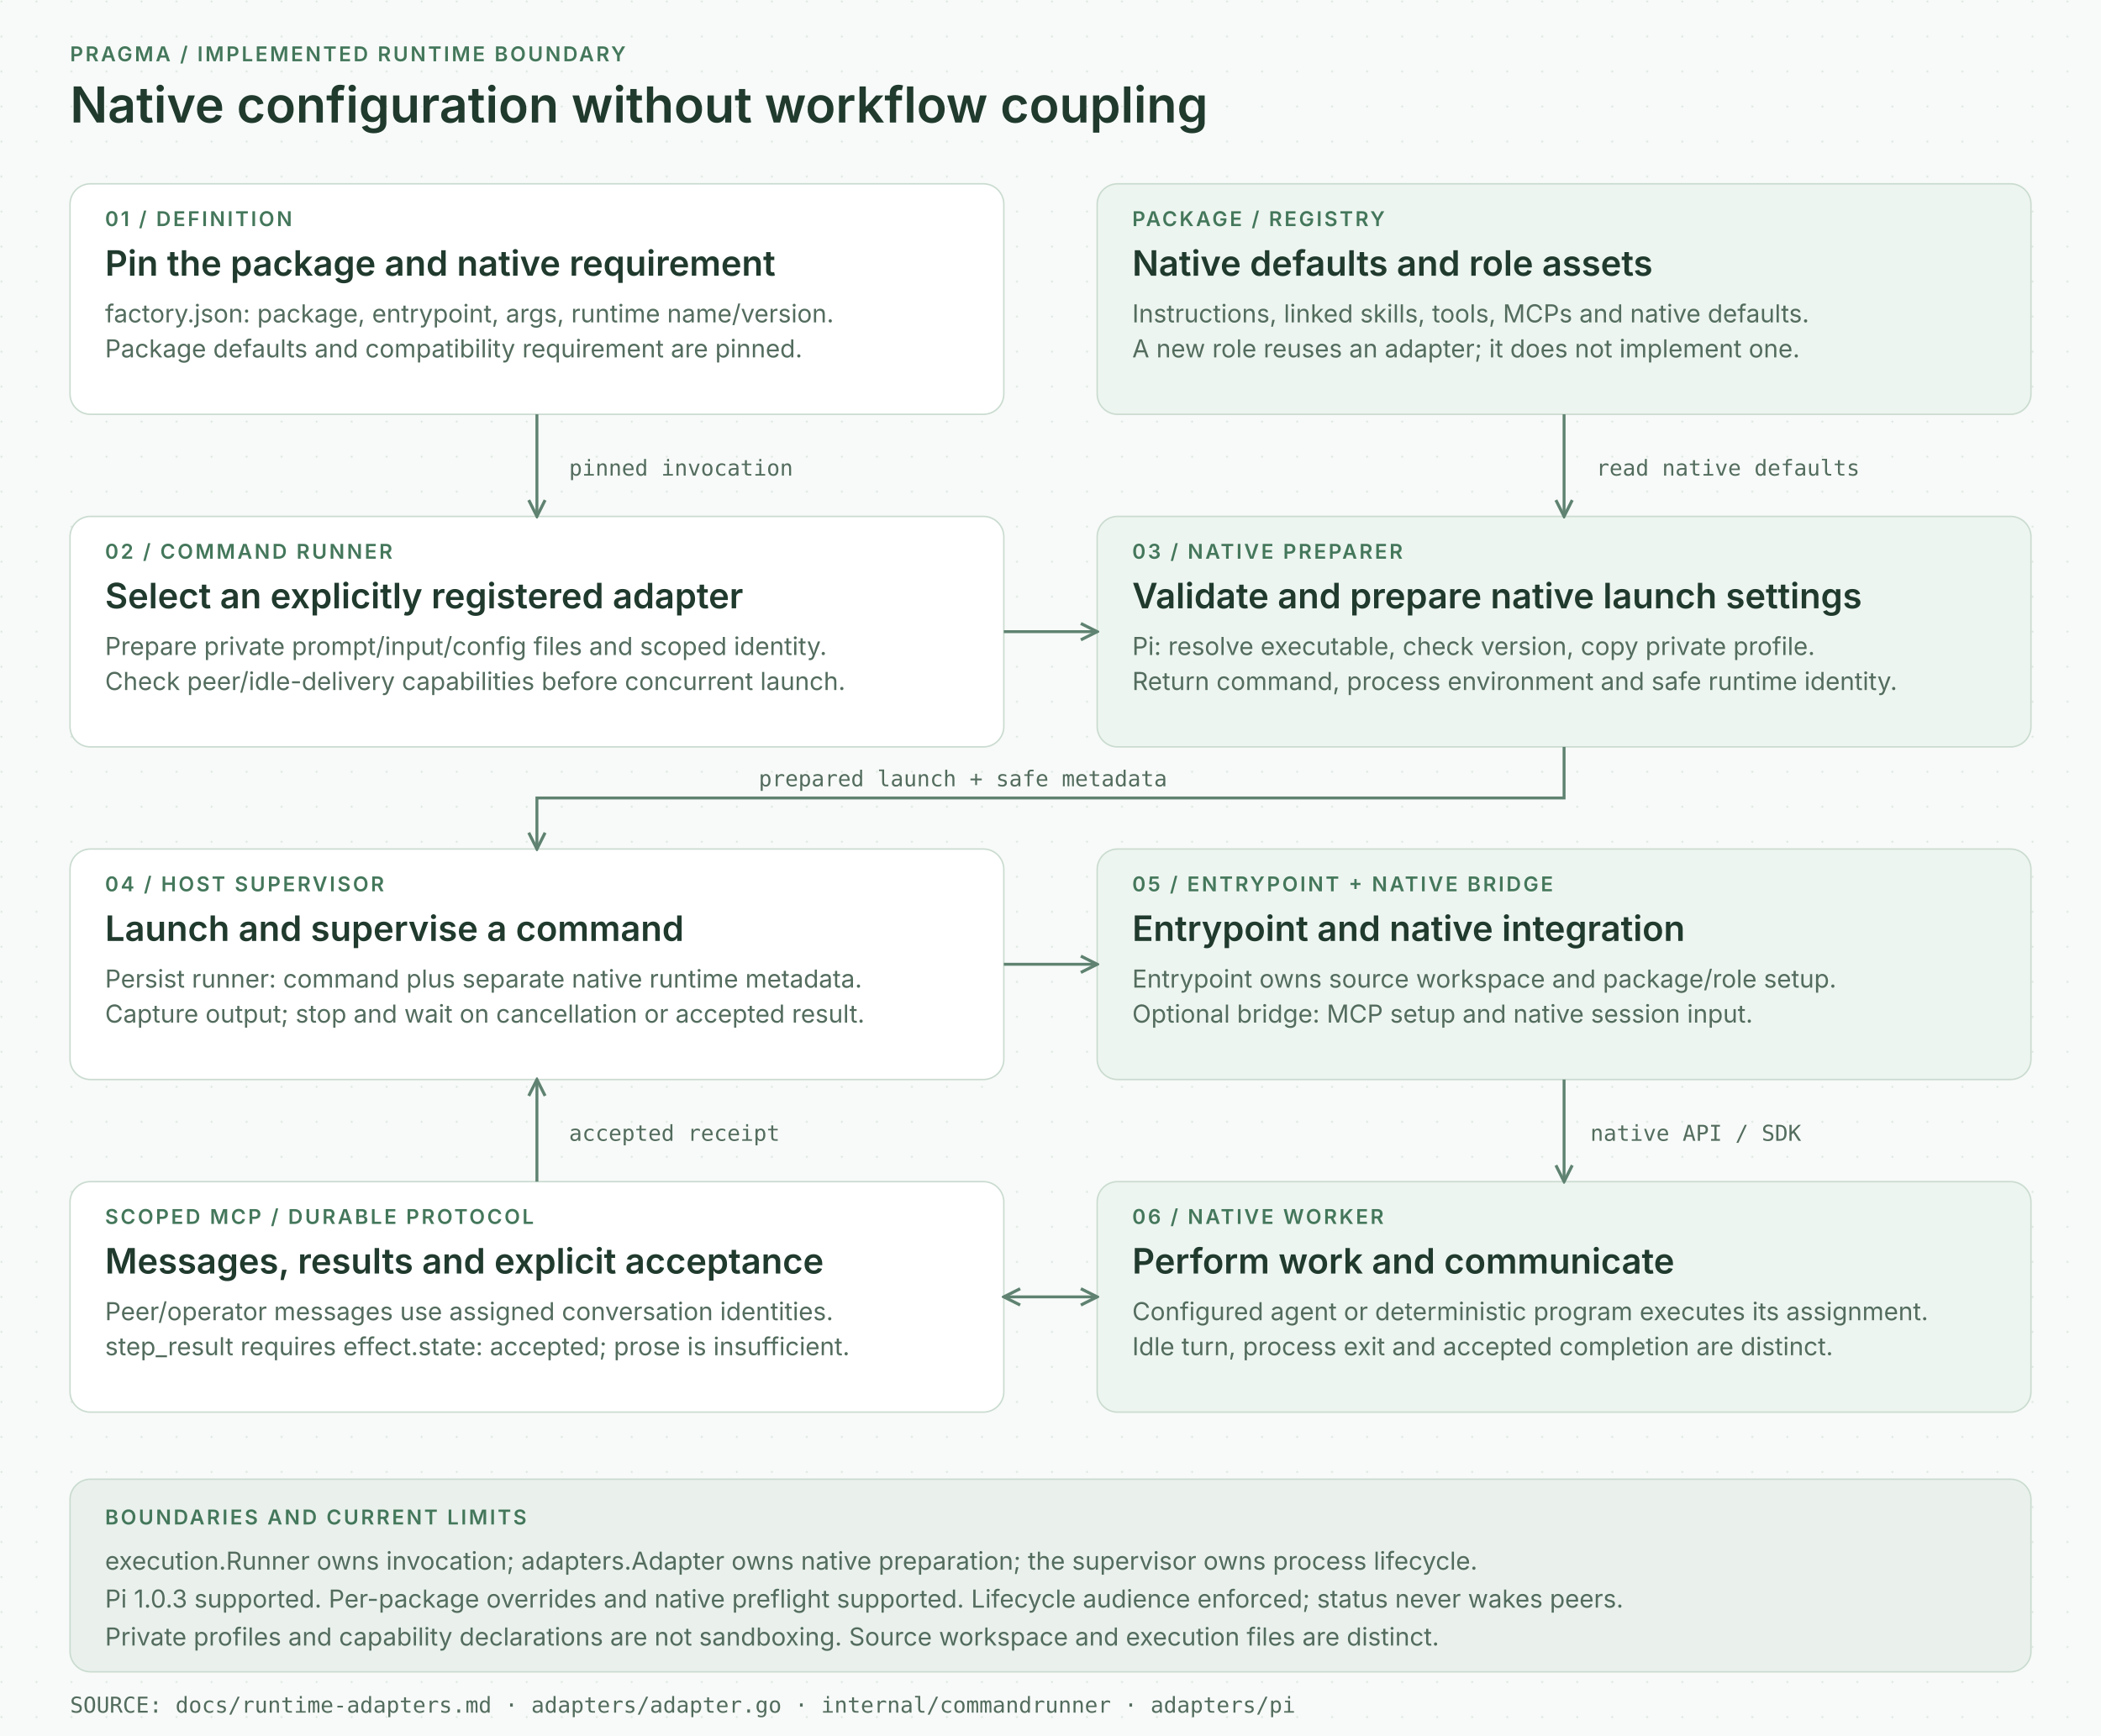
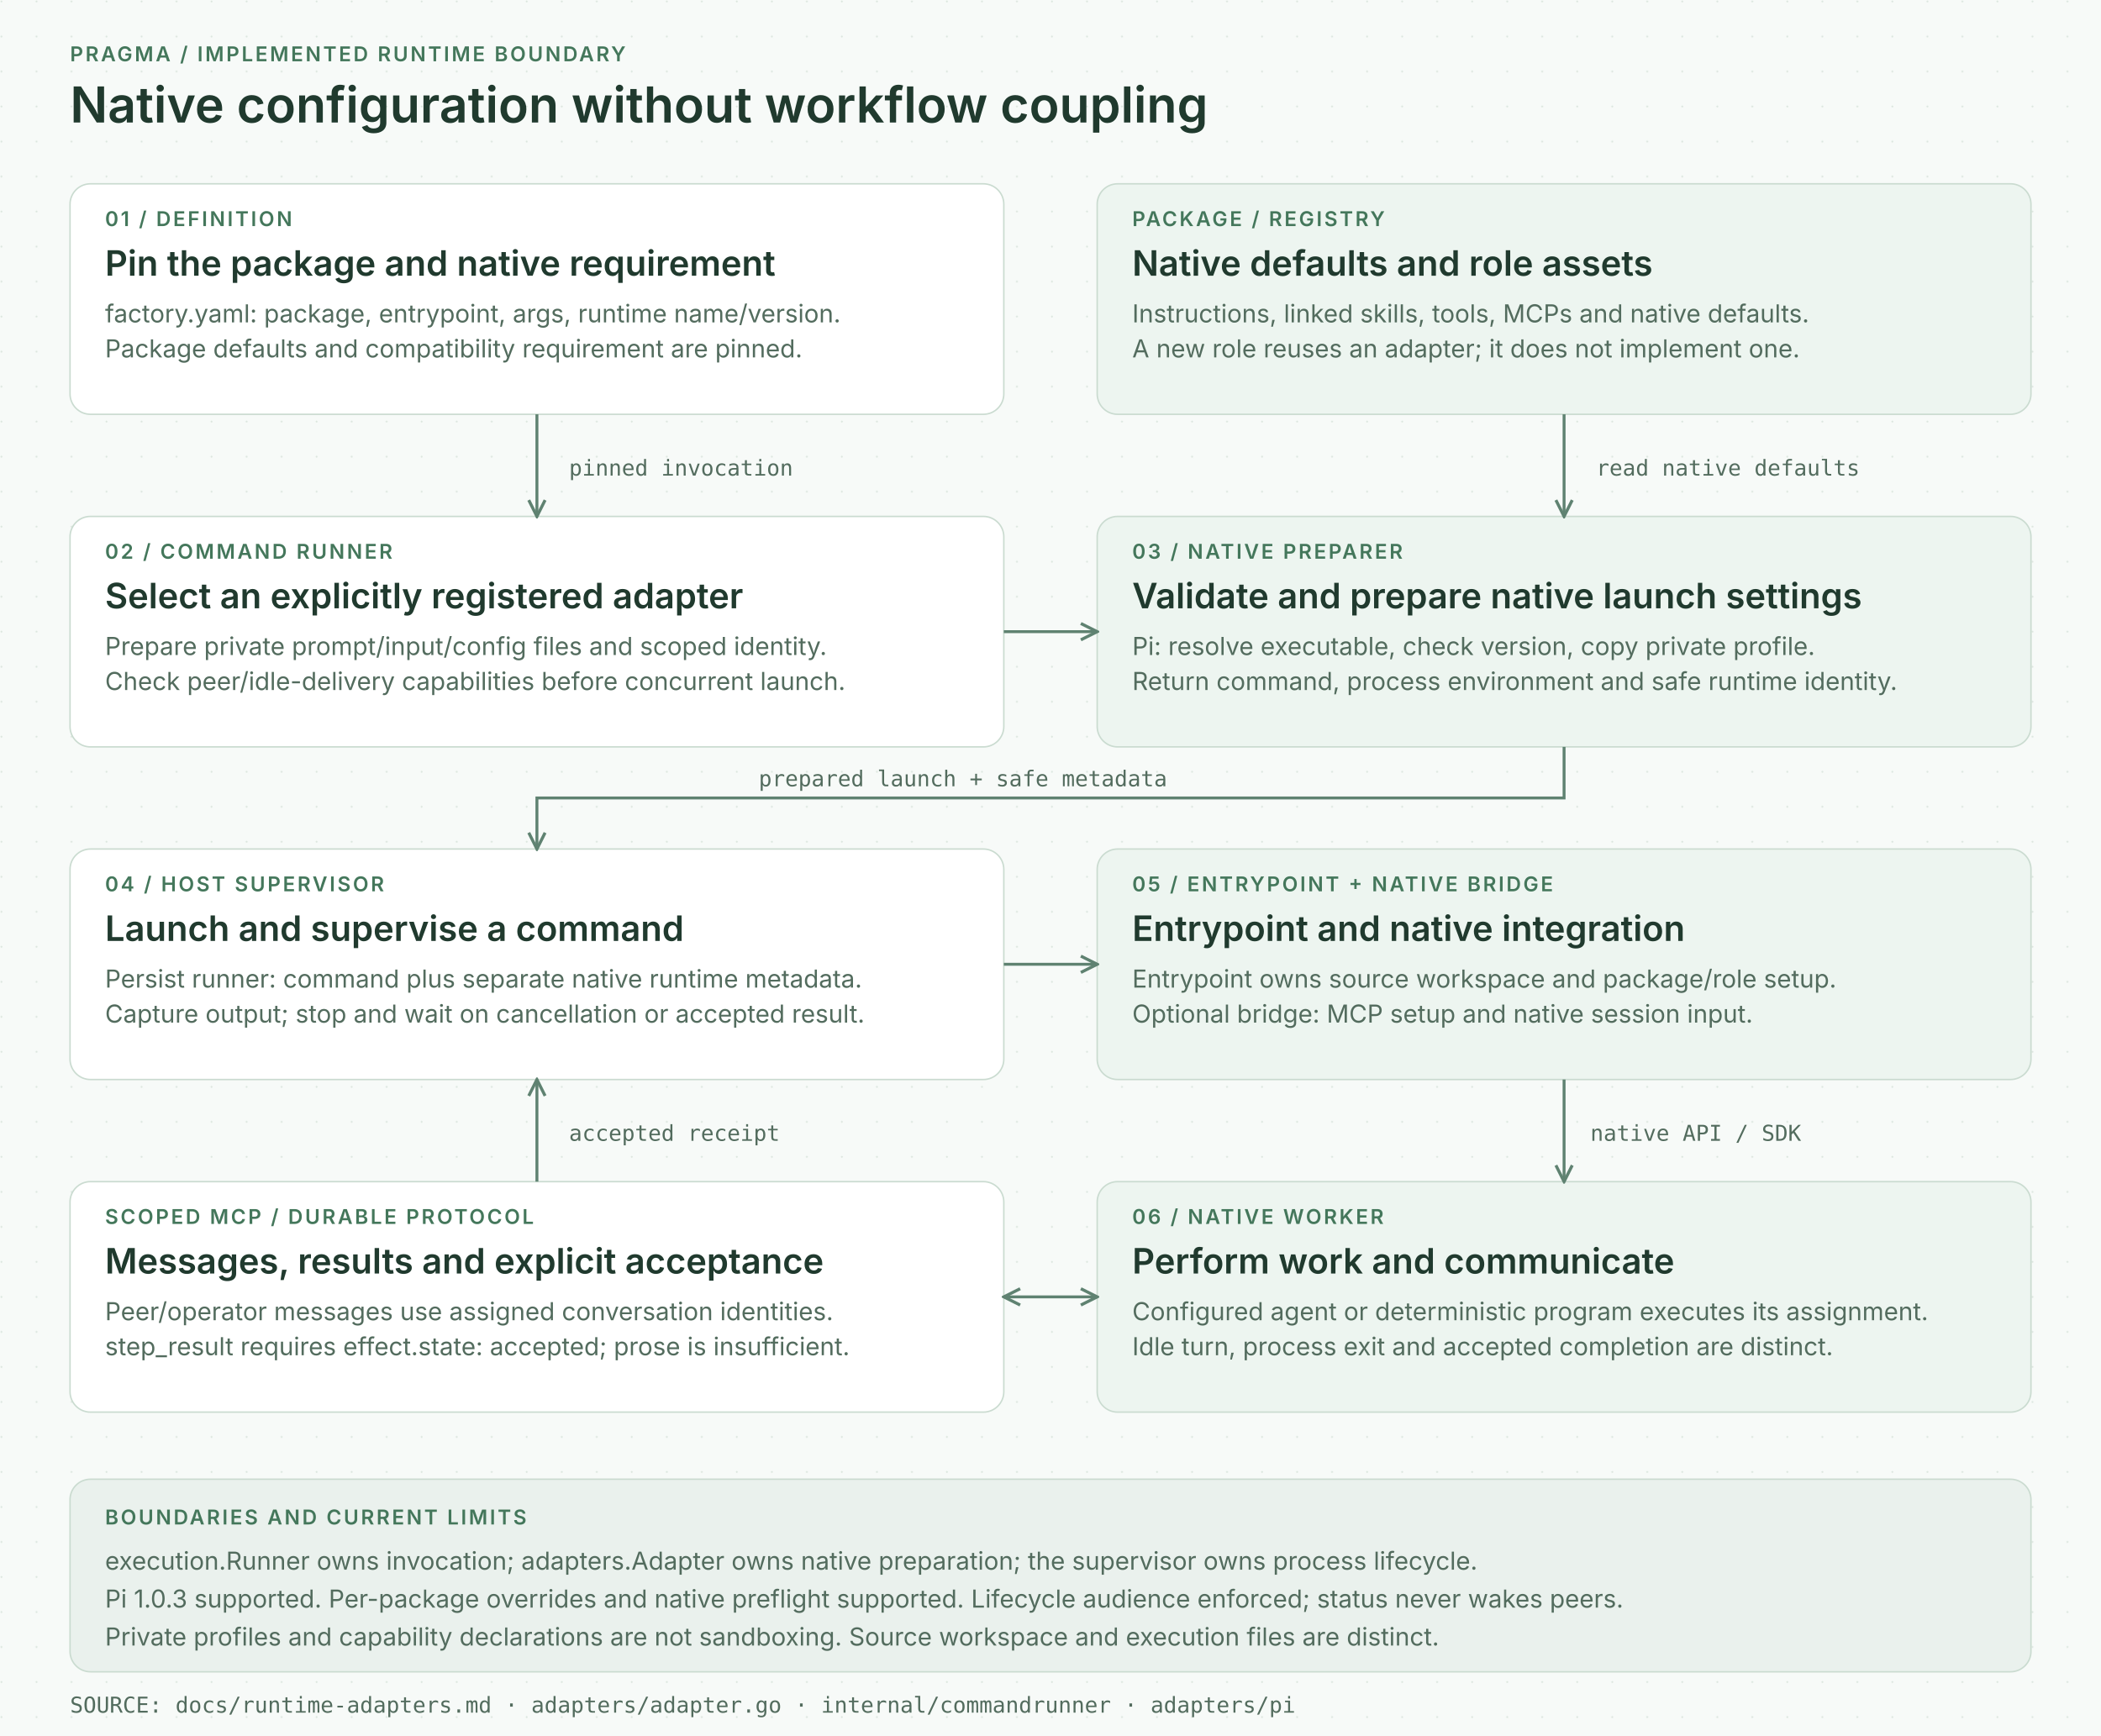
<svg xmlns="http://www.w3.org/2000/svg" width="1440" height="1190" viewBox="0 0 1440 1190" role="img" aria-labelledby="title description">
  <defs>
    <pattern id="grid" width="24" height="24" patternUnits="userSpaceOnUse">
      <circle cx="1" cy="1" r=".65" fill="#dce6df" />
    </pattern>
    <marker id="arrow" viewBox="0 0 10 10" refX="9" refY="5" markerWidth="7" markerHeight="7" orient="auto-start-reverse">
      <path d="M1 1 L9 5 L1 9" fill="none" stroke="#5f8271" stroke-width="1.5" />
    </marker>
  </defs>
  <style>text{font-family:-apple-system,BlinkMacSystemFont,'Segoe UI',sans-serif;fill:#203a2e}.label{font-size:14px;font-weight:600;letter-spacing:1.5px;fill:#44775b}.title{font-size:24px;font-weight:600}.body{font-size:17px;fill:#536c5e}.mono{font-family:ui-monospace,monospace;font-size:15px;fill:#536c5e}.line{fill:none;stroke:#5f8271;stroke-width:2;marker-end:url(#arrow)}</style>
  <rect width="1440" height="1190" fill="#f7faf8" />
  <rect width="1440" height="1190" fill="url(#grid)" />
  <text x="48" y="42" class="label">PRAGMA / IMPLEMENTED RUNTIME BOUNDARY</text>
  <text x="48" y="84" font-size="34" font-weight="600">Native configuration without workflow coupling</text>
  <rect x="48" y="126" width="640" height="158" rx="14" fill="#fff" stroke="#cadbd0" />
  <text x="72" y="155" class="label">01 / DEFINITION</text>
  <text x="72" y="189" class="title">Pin the package and native requirement</text>
-   <text x="72" y="221" class="body">factory.json: package, entrypoint, args, runtime name/version.</text>
+   <text x="72" y="221" class="body">factory.yaml: package, entrypoint, args, runtime name/version.</text>
  <text x="72" y="245" class="body">Package defaults and compatibility requirement are pinned.</text>
  <rect x="752" y="126" width="640" height="158" rx="14" fill="#edf5f0" stroke="#cadbd0" />
  <text x="776" y="155" class="label">PACKAGE / REGISTRY</text>
  <text x="776" y="189" class="title">Native defaults and role assets</text>
  <text x="776" y="221" class="body">Instructions, linked skills, tools, MCPs and native defaults.</text>
  <text x="776" y="245" class="body">A new role reuses an adapter; it does not implement one.</text>
  <rect x="48" y="354" width="640" height="158" rx="14" fill="#fff" stroke="#cadbd0" />
  <text x="72" y="383" class="label">02 / COMMAND RUNNER</text>
  <text x="72" y="417" class="title">Select an explicitly registered adapter</text>
  <text x="72" y="449" class="body">Prepare private prompt/input/config files and scoped identity.</text>
  <text x="72" y="473" class="body">Check peer/idle-delivery capabilities before concurrent launch.</text>
  <rect x="752" y="354" width="640" height="158" rx="14" fill="#edf5f0" stroke="#cadbd0" />
  <text x="776" y="383" class="label">03 / NATIVE PREPARER</text>
  <text x="776" y="417" class="title">Validate and prepare native launch settings</text>
  <text x="776" y="449" class="body">Pi: resolve executable, check version, copy private profile.</text>
  <text x="776" y="473" class="body">Return command, process environment and safe runtime identity.</text>
  <rect x="48" y="582" width="640" height="158" rx="14" fill="#fff" stroke="#cadbd0" />
  <text x="72" y="611" class="label">04 / HOST SUPERVISOR</text>
  <text x="72" y="645" class="title">Launch and supervise a command</text>
  <text x="72" y="677" class="body">Persist runner: command plus separate native runtime metadata.</text>
  <text x="72" y="701" class="body">Capture output; stop and wait on cancellation or accepted result.</text>
  <rect x="752" y="582" width="640" height="158" rx="14" fill="#edf5f0" stroke="#cadbd0" />
  <text x="776" y="611" class="label">05 / ENTRYPOINT + NATIVE BRIDGE</text>
  <text x="776" y="645" class="title">Entrypoint and native integration</text>
  <text x="776" y="677" class="body">Entrypoint owns source workspace and package/role setup.</text>
  <text x="776" y="701" class="body">Optional bridge: MCP setup and native session input.</text>
  <rect x="48" y="810" width="640" height="158" rx="14" fill="#fff" stroke="#cadbd0" />
  <text x="72" y="839" class="label">SCOPED MCP / DURABLE PROTOCOL</text>
  <text x="72" y="873" class="title">Messages, results and explicit acceptance</text>
  <text x="72" y="905" class="body">Peer/operator messages use assigned conversation identities.</text>
  <text x="72" y="929" class="body">step_result requires effect.state: accepted; prose is insufficient.</text>
  <rect x="752" y="810" width="640" height="158" rx="14" fill="#edf5f0" stroke="#cadbd0" />
  <text x="776" y="839" class="label">06 / NATIVE WORKER</text>
  <text x="776" y="873" class="title">Perform work and communicate</text>
  <text x="776" y="905" class="body">Configured agent or deterministic program executes its assignment.</text>
  <text x="776" y="929" class="body">Idle turn, process exit and accepted completion are distinct.</text>
  <path d="M368 284 V354" class="line" />
  <text x="390" y="326" class="mono">pinned invocation</text>
  <path d="M1072 284 V354" class="line" />
  <text x="1094" y="326" class="mono">read native defaults</text>
  <path d="M688 433 H752" class="line" />
  <text x="710" y="420" class="mono" />
  <path d="M1072 512 V547 H368 V582" class="line" />
  <text x="520" y="539" class="mono">prepared launch + safe metadata</text>
  <path d="M688 661 H752" class="line" />
  <text x="710" y="648" class="mono" />
  <path d="M1072 740 V810" class="line" />
  <text x="1090" y="782" class="mono">native API / SDK</text>
  <path d="M752 889 H688" class="line" marker-start="url(#arrow)" />
  <text x="704" y="876" class="mono" />
  <path d="M368 810 V740" class="line" />
  <text x="390" y="782" class="mono">accepted receipt</text>
  <rect x="48" y="1014" width="1344" height="132" rx="14" fill="#eaf1ed" stroke="#cadbd0" />
  <text x="72" y="1045" class="label">BOUNDARIES AND CURRENT LIMITS</text>
  <text x="72" y="1076" class="body">execution.Runner owns invocation; adapters.Adapter owns native preparation; the supervisor owns process lifecycle.</text>
  <text x="72" y="1102" class="body">Pi 1.0.3 supported. Per-package overrides and native preflight supported. Lifecycle audience enforced; status never wakes peers.</text>
  <text x="72" y="1128" class="body">Private profiles and capability declarations are not sandboxing. Source workspace and execution files are distinct.</text>
  <text x="48" y="1174" class="mono">SOURCE: docs/runtime-adapters.md · adapters/adapter.go · internal/commandrunner · adapters/pi</text>
</svg>
